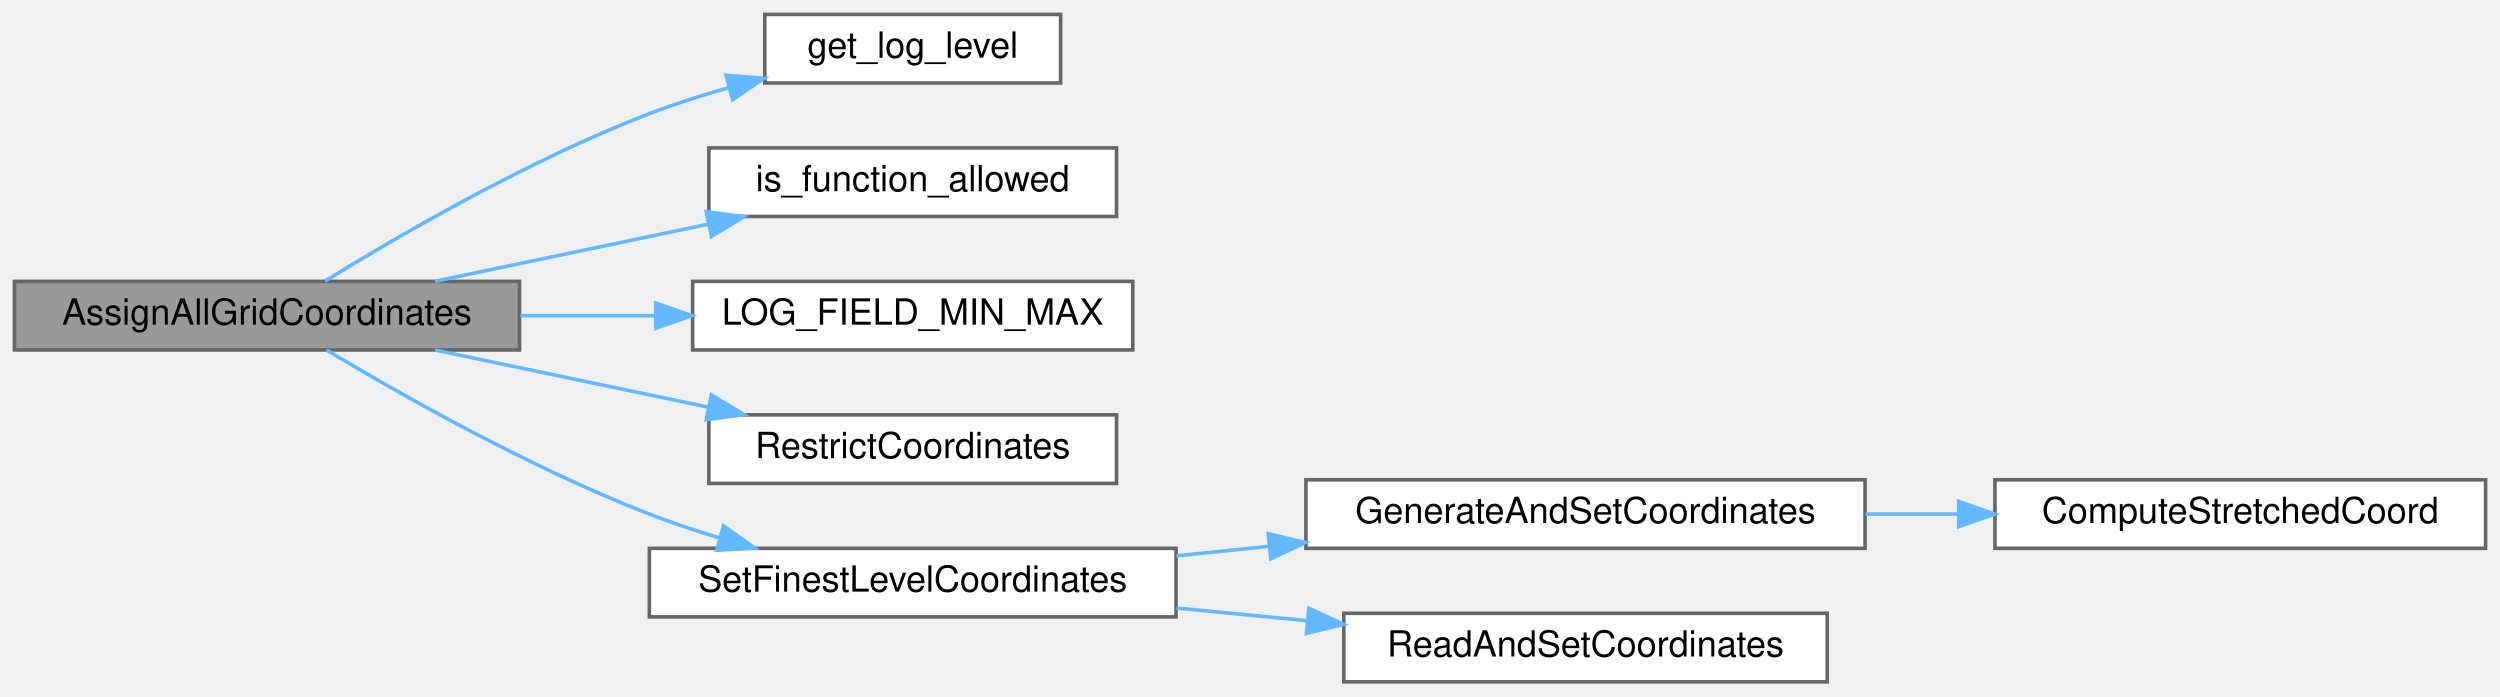
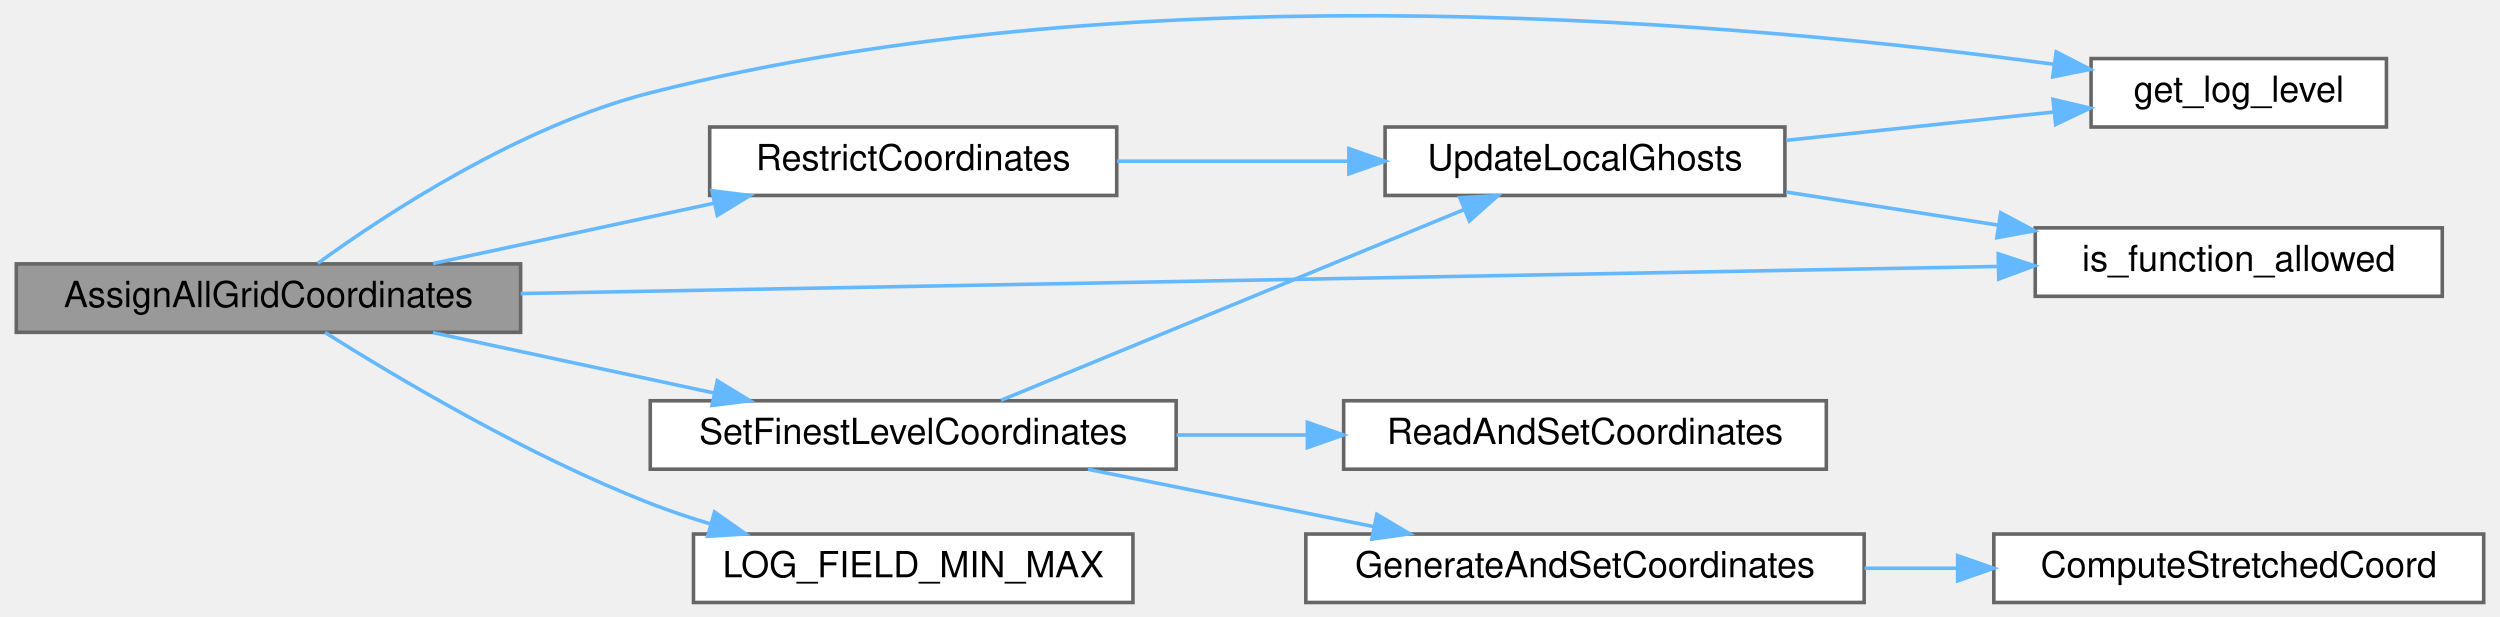
- <svg xmlns="http://www.w3.org/2000/svg" xmlns:xlink="http://www.w3.org/1999/xlink" width="693pt" height="193pt" viewBox="0.00 0.00 693.00 193.00">
-   <g id="graph0" class="graph" transform="scale(1 1) rotate(0) translate(4 189)">
+ <svg xmlns="http://www.w3.org/2000/svg" xmlns:xlink="http://www.w3.org/1999/xlink" width="693pt" height="171pt" viewBox="0.00 0.00 693.00 171.26">
+   <g id="graph0" class="graph" transform="scale(1 1) rotate(0) translate(4 167.26)">
    <g id="Node000001" class="node">
      <g id="a_Node000001">
        <a xlink:title="Orchestrates the assignment of physical coordinates to all DMDA objects.">
-           <polygon fill="#999999" stroke="#666666" points="140,-111 0,-111 0,-92 140,-92 140,-111" />
-           <text text-anchor="middle" x="70" y="-99" font-family="Helvetica,sans-Serif" font-size="10.00">AssignAllGridCoordinates</text>
+           <polygon fill="#999999" stroke="#666666" points="140,-94 0,-94 0,-75 140,-75 140,-94" />
+           <text text-anchor="middle" x="70" y="-82" font-family="Helvetica,sans-Serif" font-size="10.00">AssignAllGridCoordinates</text>
        </a>
      </g>
    </g>
    <g id="Node000002" class="node">
      <g id="a_Node000002">
        <a xlink:href="logging_8c.html#a9585f583c260f40a73f2490914edc689" target="_top" xlink:title="Retrieves the current logging level from the environment variable LOG_LEVEL.">
-           <polygon fill="white" stroke="#666666" points="290,-185 208,-185 208,-166 290,-166 290,-185" />
-           <text text-anchor="middle" x="249" y="-173" font-family="Helvetica,sans-Serif" font-size="10.00">get_log_level</text>
+           <polygon fill="white" stroke="#666666" points="658,-151 576,-151 576,-132 658,-132 658,-151" />
+           <text text-anchor="middle" x="617" y="-139" font-family="Helvetica,sans-Serif" font-size="10.00">get_log_level</text>
        </a>
      </g>
    </g>
    <g id="edge1_Node000001_Node000002" class="edge">
      <g id="a_edge1_Node000001_Node000002">
        <a xlink:title=" ">
-           <path fill="none" stroke="#63b8ff" d="M86.09,-111.08C106,-123.36 142.45,-144.59 176,-157.5 183.02,-160.2 190.59,-162.61 198.09,-164.72" />
-           <polygon fill="#63b8ff" stroke="#63b8ff" points="197.28,-168.12 207.85,-167.31 199.08,-161.36 197.28,-168.12" />
+           <path fill="none" stroke="#63b8ff" d="M83.7,-94.16C102.6,-107.86 139.81,-132.31 176,-141.5 313.39,-176.39 482.79,-160.7 565.6,-149.42" />
+           <polygon fill="#63b8ff" stroke="#63b8ff" points="566.33,-152.86 575.75,-148.01 565.36,-145.92 566.33,-152.86" />
        </a>
      </g>
    </g>
    <g id="Node000003" class="node">
      <g id="a_Node000003">
        <a xlink:href="logging_8c.html#a2358badbcda33fc9d80ebd6a59d2a2cd" target="_top" xlink:title="Checks if a given function is in the allow-list.">
-           <polygon fill="white" stroke="#666666" points="305.5,-148 192.5,-148 192.5,-129 305.5,-129 305.5,-148" />
-           <text text-anchor="middle" x="249" y="-136" font-family="Helvetica,sans-Serif" font-size="10.00">is_function_allowed</text>
+           <polygon fill="white" stroke="#666666" points="673.5,-104 560.5,-104 560.5,-85 673.5,-85 673.5,-104" />
+           <text text-anchor="middle" x="617" y="-92" font-family="Helvetica,sans-Serif" font-size="10.00">is_function_allowed</text>
        </a>
      </g>
    </g>
    <g id="edge2_Node000001_Node000003" class="edge">
      <g id="a_edge2_Node000001_Node000003">
        <a xlink:title=" ">
-           <path fill="none" stroke="#63b8ff" d="M116.58,-111.03C139.72,-115.86 168.02,-121.78 192.42,-126.88" />
-           <polygon fill="#63b8ff" stroke="#63b8ff" points="191.76,-130.32 202.27,-128.94 193.19,-123.47 191.76,-130.32" />
+           <path fill="none" stroke="#63b8ff" d="M140.02,-85.77C245.78,-87.71 446.52,-91.39 550.26,-93.29" />
+           <polygon fill="#63b8ff" stroke="#63b8ff" points="550.23,-96.79 560.29,-93.48 550.36,-89.79 550.23,-96.79" />
        </a>
      </g>
    </g>
    <g id="Node000004" class="node">
      <g id="a_Node000004">
        <a xlink:href="logging_8c.html#a6c9f6c11e60f1adc4b771ba17b8ac518" target="_top" xlink:title="Computes and logs the local and global min/max values of a 3-component vector field.">
-           <polygon fill="white" stroke="#666666" points="310,-111 188,-111 188,-92 310,-92 310,-111" />
-           <text text-anchor="middle" x="249" y="-99" font-family="Helvetica,sans-Serif" font-size="10.00">LOG_FIELD_MIN_MAX</text>
+           <polygon fill="white" stroke="#666666" points="310,-19 188,-19 188,0 310,0 310,-19" />
+           <text text-anchor="middle" x="249" y="-7" font-family="Helvetica,sans-Serif" font-size="10.00">LOG_FIELD_MIN_MAX</text>
        </a>
      </g>
    </g>
    <g id="edge3_Node000001_Node000004" class="edge">
      <g id="a_edge3_Node000001_Node000004">
        <a xlink:title=" ">
-           <path fill="none" stroke="#63b8ff" d="M140.19,-101.5C152.46,-101.5 165.26,-101.5 177.56,-101.5" />
-           <polygon fill="#63b8ff" stroke="#63b8ff" points="177.76,-105 187.76,-101.5 177.76,-98 177.76,-105" />
+           <path fill="none" stroke="#63b8ff" d="M85.72,-74.95C105.53,-62.47 142.17,-40.67 176,-27.5 181.38,-25.4 187.09,-23.49 192.84,-21.76" />
+           <polygon fill="#63b8ff" stroke="#63b8ff" points="193.85,-25.11 202.52,-19.02 191.94,-18.38 193.85,-25.11" />
        </a>
      </g>
    </g>
    <g id="Node000005" class="node">
      <g id="a_Node000005">
        <a xlink:href="grid_8c.html#a5b5fe86ae6791885769361fca4ad6b2f" target="_top" xlink:title="Internal helper implementation: RestrictCoordinates().">
-           <polygon fill="white" stroke="#666666" points="305.5,-74 192.5,-74 192.5,-55 305.5,-55 305.5,-74" />
-           <text text-anchor="middle" x="249" y="-62" font-family="Helvetica,sans-Serif" font-size="10.00">RestrictCoordinates</text>
+           <polygon fill="white" stroke="#666666" points="305.5,-132 192.5,-132 192.5,-113 305.5,-113 305.5,-132" />
+           <text text-anchor="middle" x="249" y="-120" font-family="Helvetica,sans-Serif" font-size="10.00">RestrictCoordinates</text>
        </a>
      </g>
    </g>
    <g id="edge4_Node000001_Node000005" class="edge">
      <g id="a_edge4_Node000001_Node000005">
        <a xlink:title=" ">
-           <path fill="none" stroke="#63b8ff" d="M116.58,-91.97C139.72,-87.14 168.02,-81.22 192.42,-76.12" />
-           <polygon fill="#63b8ff" stroke="#63b8ff" points="193.19,-79.53 202.27,-74.06 191.76,-72.68 193.19,-79.53" />
+           <path fill="none" stroke="#63b8ff" d="M115.66,-94.09C139.34,-99.17 168.61,-105.46 193.6,-110.82" />
+           <polygon fill="#63b8ff" stroke="#63b8ff" points="193.14,-114.3 203.66,-112.98 194.61,-107.46 193.14,-114.3" />
+         </a>
+       </g>
+     </g>
+     <g id="Node000007" class="node">
+       <g id="a_Node000007">
+         <a xlink:href="grid_8c.html#acb950cd51656702b75ea84d6477d0d97" target="_top" xlink:title="Internal helper implementation: SetFinestLevelCoordinates().">
+           <polygon fill="white" stroke="#666666" points="322,-56 176,-56 176,-37 322,-37 322,-56" />
+           <text text-anchor="middle" x="249" y="-44" font-family="Helvetica,sans-Serif" font-size="10.00">SetFinestLevelCoordinates</text>
+         </a>
+       </g>
+     </g>
+     <g id="edge8_Node000001_Node000007" class="edge">
+       <g id="a_edge8_Node000001_Node000007">
+         <a xlink:title=" ">
+           <path fill="none" stroke="#63b8ff" d="M115.66,-74.91C139.34,-69.83 168.61,-63.54 193.6,-58.18" />
+           <polygon fill="#63b8ff" stroke="#63b8ff" points="194.61,-61.54 203.66,-56.02 193.14,-54.7 194.61,-61.54" />
        </a>
      </g>
    </g>
    <g id="Node000006" class="node">
      <g id="a_Node000006">
-         <a xlink:href="grid_8c.html#acb950cd51656702b75ea84d6477d0d97" target="_top" xlink:title="Internal helper implementation: SetFinestLevelCoordinates().">
-           <polygon fill="white" stroke="#666666" points="322,-37 176,-37 176,-18 322,-18 322,-37" />
-           <text text-anchor="middle" x="249" y="-25" font-family="Helvetica,sans-Serif" font-size="10.00">SetFinestLevelCoordinates</text>
+         <a xlink:href="setup_8c.html#ad5f82951adcce74b3d37cb5880acf43a" target="_top" xlink:title="Updates the local vector (including ghost points) from its corresponding global vector.">
+           <polygon fill="white" stroke="#666666" points="491,-132 380,-132 380,-113 491,-113 491,-132" />
+           <text text-anchor="middle" x="435.5" y="-120" font-family="Helvetica,sans-Serif" font-size="10.00">UpdateLocalGhosts</text>
        </a>
      </g>
    </g>
-     <g id="edge5_Node000001_Node000006" class="edge">
-       <g id="a_edge5_Node000001_Node000006">
+     <g id="edge5_Node000005_Node000006" class="edge">
+       <g id="a_edge5_Node000005_Node000006">
        <a xlink:title=" ">
-           <path fill="none" stroke="#63b8ff" d="M86.49,-91.97C106.53,-79.97 142.81,-59.38 176,-46.5 182.23,-44.08 188.89,-41.86 195.54,-39.86" />
-           <polygon fill="#63b8ff" stroke="#63b8ff" points="196.58,-43.21 205.23,-37.09 194.66,-36.48 196.58,-43.21" />
+           <path fill="none" stroke="#63b8ff" d="M305.61,-122.5C325.85,-122.5 348.9,-122.5 369.86,-122.5" />
+           <polygon fill="#63b8ff" stroke="#63b8ff" points="369.96,-126 379.96,-122.5 369.96,-119 369.96,-126" />
        </a>
      </g>
    </g>
-     <g id="Node000007" class="node">
-       <g id="a_Node000007">
-         <a xlink:href="grid_8c.html#ac44553fe1434663c5211cc6ac32ef004" target="_top" xlink:title="Internal helper implementation: GenerateAndSetCoordinates().">
-           <polygon fill="white" stroke="#666666" points="513,-56 358,-56 358,-37 513,-37 513,-56" />
-           <text text-anchor="middle" x="435.5" y="-44" font-family="Helvetica,sans-Serif" font-size="10.00">GenerateAndSetCoordinates</text>
+     <g id="edge6_Node000006_Node000002" class="edge">
+       <g id="a_edge6_Node000006_Node000002">
+         <a xlink:title=" ">
+           <path fill="none" stroke="#63b8ff" d="M491.33,-128.3C515.04,-130.81 542.6,-133.73 565.77,-136.18" />
+           <polygon fill="#63b8ff" stroke="#63b8ff" points="565.43,-139.67 575.74,-137.24 566.17,-132.71 565.43,-139.67" />
        </a>
      </g>
    </g>
-     <g id="edge6_Node000006_Node000007" class="edge">
-       <g id="a_edge6_Node000006_Node000007">
+     <g id="edge7_Node000006_Node000003" class="edge">
+       <g id="a_edge7_Node000006_Node000003">
        <a xlink:title=" ">
-           <path fill="none" stroke="#63b8ff" d="M322.13,-34.93C330.55,-35.8 339.21,-36.69 347.81,-37.57" />
-           <polygon fill="#63b8ff" stroke="#63b8ff" points="347.55,-41.06 357.86,-38.61 348.27,-34.1 347.55,-41.06" />
+           <path fill="none" stroke="#63b8ff" d="M491.33,-113.95C509.94,-111.04 530.93,-107.77 550.3,-104.75" />
+           <polygon fill="#63b8ff" stroke="#63b8ff" points="550.92,-108.19 560.27,-103.19 549.85,-101.28 550.92,-108.19" />
+         </a>
+       </g>
+     </g>
+     <g id="edge12_Node000007_Node000006" class="edge">
+       <g id="a_edge12_Node000007_Node000006">
+         <a xlink:title=" ">
+           <path fill="none" stroke="#63b8ff" d="M273.37,-56.13C305.95,-69.55 365.15,-93.93 402.01,-109.12" />
+           <polygon fill="#63b8ff" stroke="#63b8ff" points="400.74,-112.38 411.32,-112.95 403.41,-105.91 400.74,-112.38" />
+         </a>
+       </g>
+     </g>
+     <g id="Node000008" class="node">
+       <g id="a_Node000008">
+         <a xlink:href="grid_8c.html#ac44553fe1434663c5211cc6ac32ef004" target="_top" xlink:title="Internal helper implementation: GenerateAndSetCoordinates().">
+           <polygon fill="white" stroke="#666666" points="513,-19 358,-19 358,0 513,0 513,-19" />
+           <text text-anchor="middle" x="435.5" y="-7" font-family="Helvetica,sans-Serif" font-size="10.00">GenerateAndSetCoordinates</text>
+         </a>
+       </g>
+     </g>
+     <g id="edge9_Node000007_Node000008" class="edge">
+       <g id="a_edge9_Node000007_Node000008">
+         <a xlink:title=" ">
+           <path fill="none" stroke="#63b8ff" d="M297.51,-36.97C321.74,-32.11 351.39,-26.17 376.91,-21.05" />
+           <polygon fill="#63b8ff" stroke="#63b8ff" points="377.71,-24.46 386.83,-19.06 376.33,-17.6 377.71,-24.46" />
+         </a>
+       </g>
+     </g>
+     <g id="Node000010" class="node">
+       <g id="a_Node000010">
+         <a xlink:href="grid_8c.html#ac693c757c4fd3cb75e6e06e05e25d775" target="_top" xlink:title="Internal helper implementation: ReadAndSetCoordinates().">
+           <polygon fill="white" stroke="#666666" points="502.5,-56 368.5,-56 368.5,-37 502.5,-37 502.5,-56" />
+           <text text-anchor="middle" x="435.5" y="-44" font-family="Helvetica,sans-Serif" font-size="10.00">ReadAndSetCoordinates</text>
+         </a>
+       </g>
+     </g>
+     <g id="edge11_Node000007_Node000010" class="edge">
+       <g id="a_edge11_Node000007_Node000010">
+         <a xlink:title=" ">
+           <path fill="none" stroke="#63b8ff" d="M322.13,-46.5C333.93,-46.5 346.19,-46.5 358.1,-46.5" />
+           <polygon fill="#63b8ff" stroke="#63b8ff" points="358.44,-50 368.44,-46.5 358.44,-43 358.44,-50" />
        </a>
      </g>
    </g>
    <g id="Node000009" class="node">
      <g id="a_Node000009">
-         <a xlink:href="grid_8c.html#ac693c757c4fd3cb75e6e06e05e25d775" target="_top" xlink:title="Internal helper implementation: ReadAndSetCoordinates().">
-           <polygon fill="white" stroke="#666666" points="502.5,-19 368.5,-19 368.5,0 502.5,0 502.5,-19" />
-           <text text-anchor="middle" x="435.5" y="-7" font-family="Helvetica,sans-Serif" font-size="10.00">ReadAndSetCoordinates</text>
+         <a xlink:href="grid_8c.html#a54a2529affe522c9e29161aef1ca3847" target="_top" xlink:title="Internal helper implementation: ComputeStretchedCoord().">
+           <polygon fill="white" stroke="#666666" points="685,-19 549,-19 549,0 685,0 685,-19" />
+           <text text-anchor="middle" x="617" y="-7" font-family="Helvetica,sans-Serif" font-size="10.00">ComputeStretchedCoord</text>
        </a>
      </g>
    </g>
-     <g id="edge8_Node000006_Node000009" class="edge">
-       <g id="a_edge8_Node000006_Node000009">
+     <g id="edge10_Node000008_Node000009" class="edge">
+       <g id="a_edge10_Node000008_Node000009">
        <a xlink:title=" ">
-           <path fill="none" stroke="#63b8ff" d="M322.13,-20.46C334.05,-19.3 346.44,-18.09 358.46,-16.92" />
-           <polygon fill="#63b8ff" stroke="#63b8ff" points="358.83,-20.4 368.44,-15.94 358.15,-13.43 358.83,-20.4" />
-         </a>
-       </g>
-     </g>
-     <g id="Node000008" class="node">
-       <g id="a_Node000008">
-         <a xlink:href="grid_8c.html#a54a2529affe522c9e29161aef1ca3847" target="_top" xlink:title="Internal helper implementation: ComputeStretchedCoord().">
-           <polygon fill="white" stroke="#666666" points="685,-56 549,-56 549,-37 685,-37 685,-56" />
-           <text text-anchor="middle" x="617" y="-44" font-family="Helvetica,sans-Serif" font-size="10.00">ComputeStretchedCoord</text>
-         </a>
-       </g>
-     </g>
-     <g id="edge7_Node000007_Node000008" class="edge">
-       <g id="a_edge7_Node000007_Node000008">
-         <a xlink:title=" ">
-           <path fill="none" stroke="#63b8ff" d="M513.14,-46.5C521.61,-46.5 530.24,-46.5 538.72,-46.5" />
-           <polygon fill="#63b8ff" stroke="#63b8ff" points="538.96,-50 548.96,-46.5 538.96,-43 538.96,-50" />
+           <path fill="none" stroke="#63b8ff" d="M513.14,-9.5C521.61,-9.5 530.24,-9.5 538.72,-9.5" />
+           <polygon fill="#63b8ff" stroke="#63b8ff" points="538.96,-13 548.96,-9.5 538.96,-6 538.96,-13" />
        </a>
      </g>
    </g>
  </g>
</svg>
